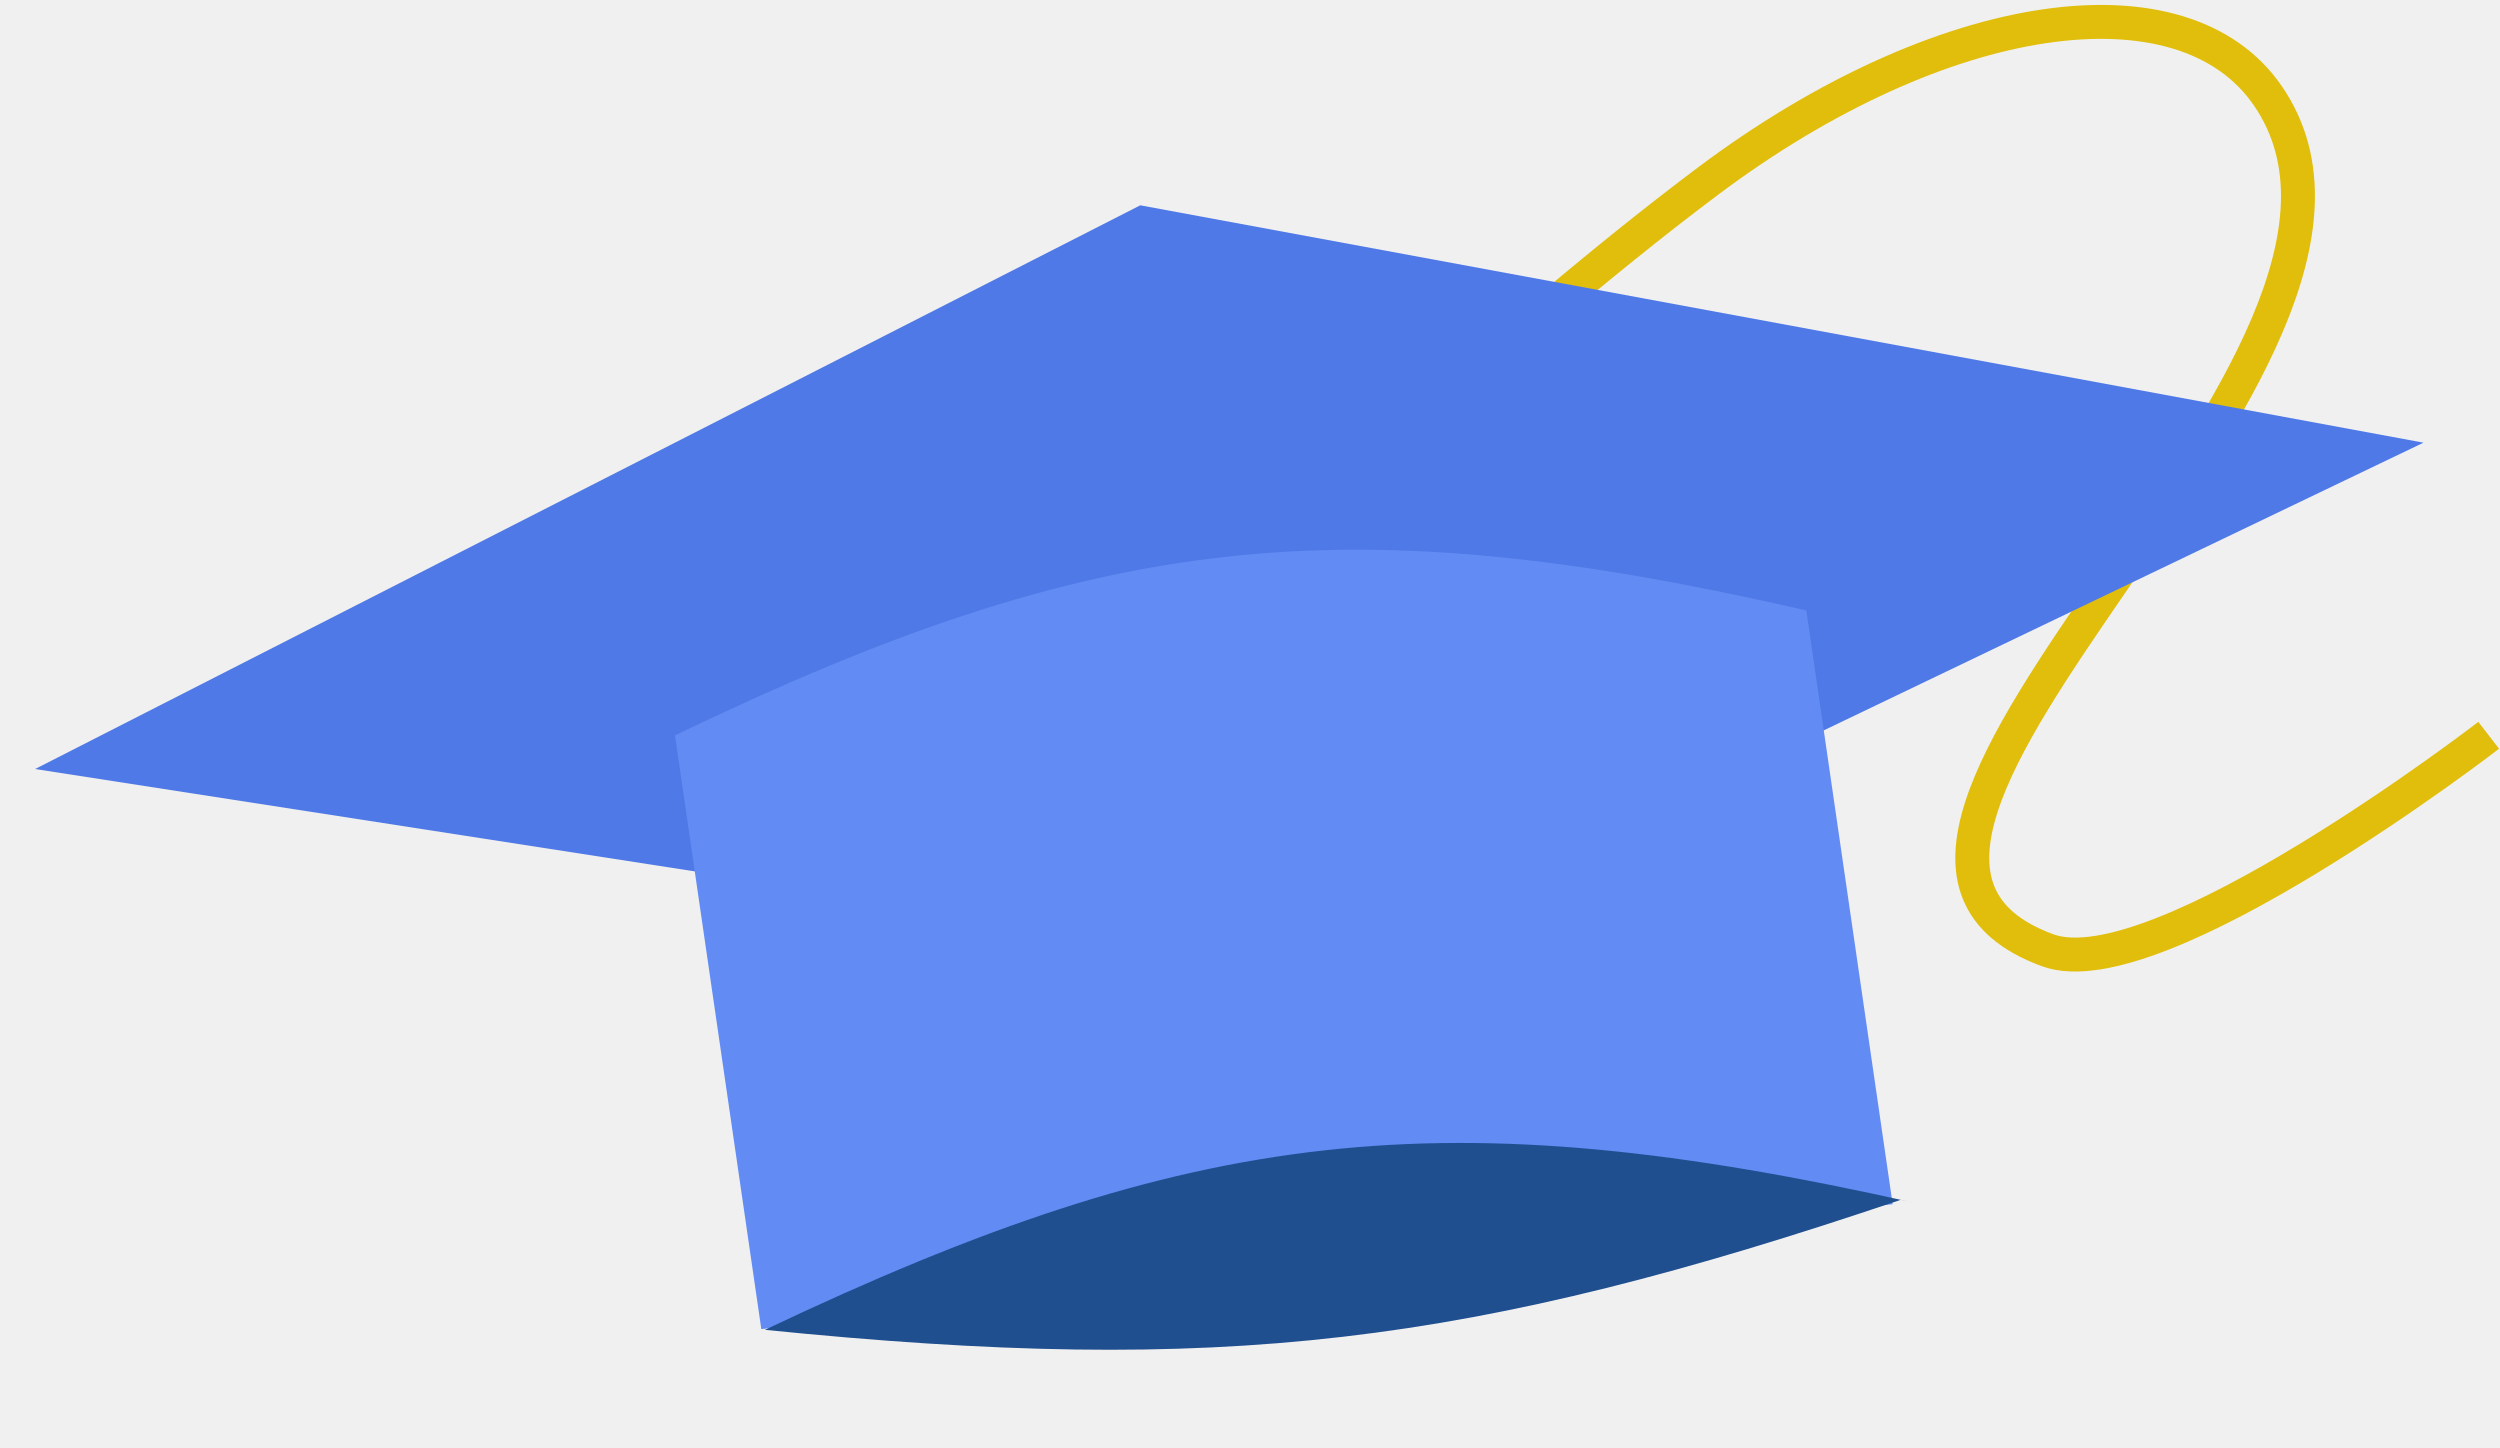
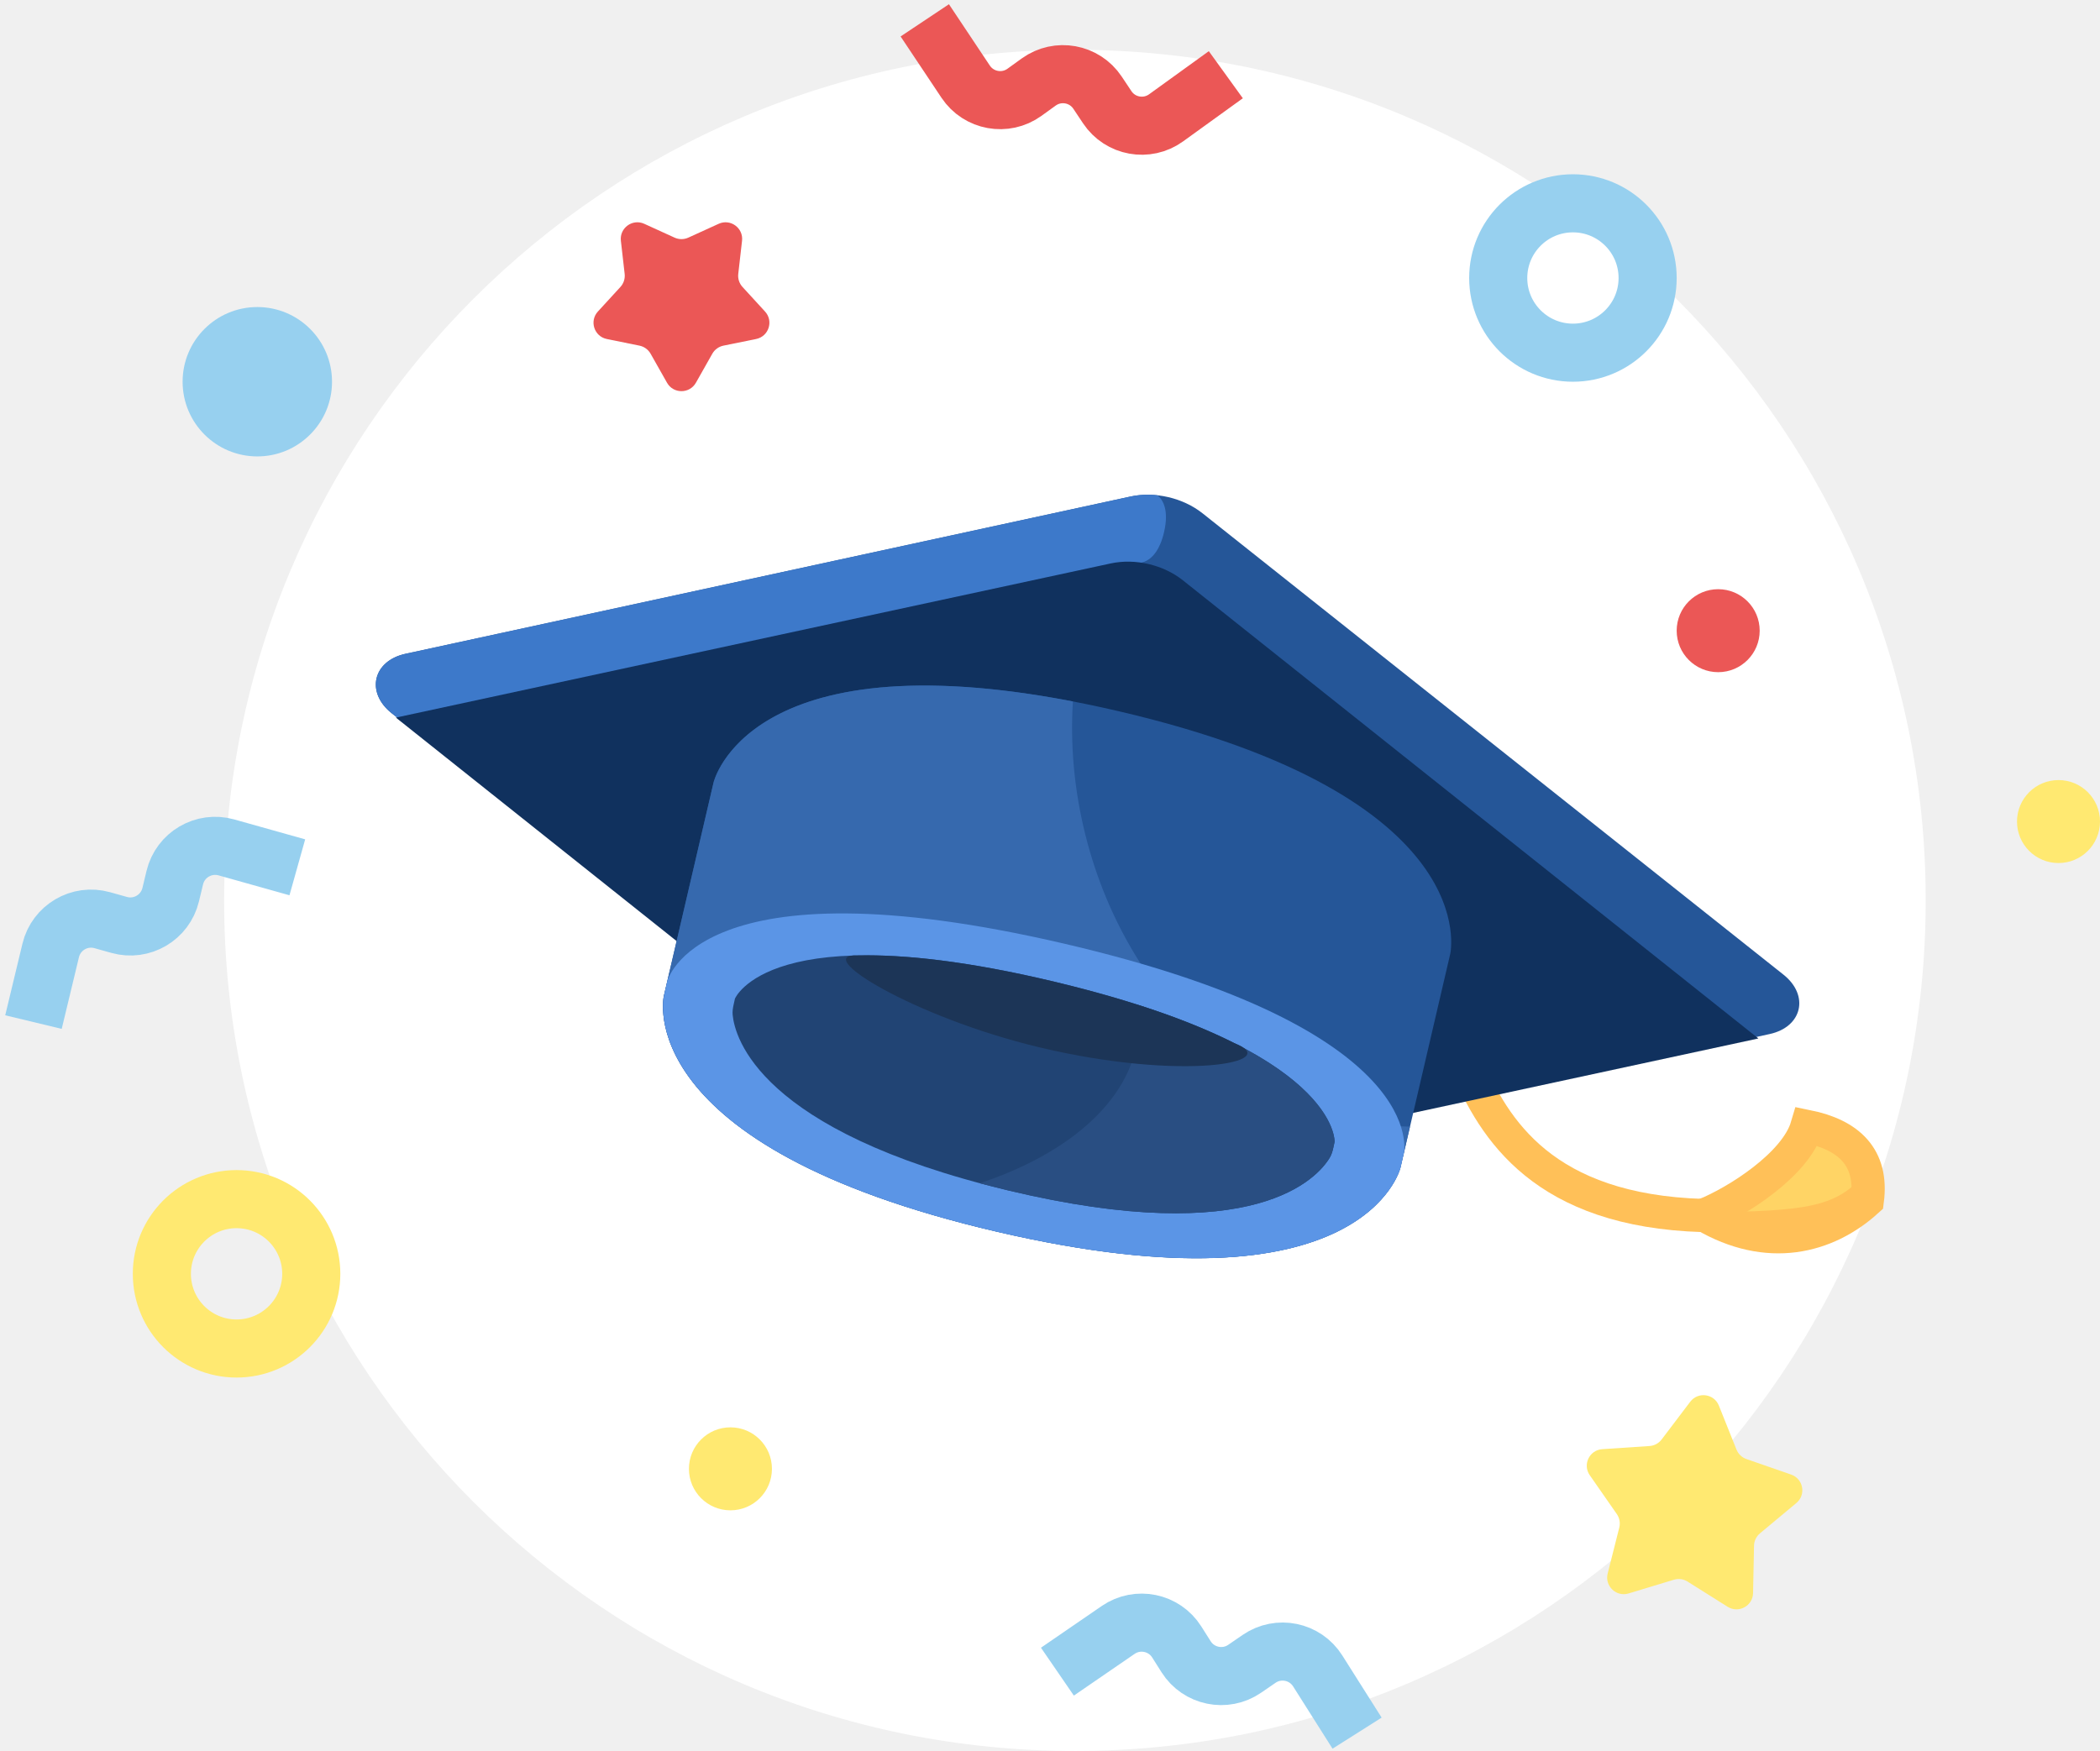
- <svg xmlns="http://www.w3.org/2000/svg" width="221" height="128" viewBox="0 0 221 128" fill="none">
-   <path d="M108 53.5C108 53.5 131.136 30.888 151 16C171.625 0.542 193 -2.5 200.5 8.5C216.34 31.732 154.613 74.288 181 84C190.712 87.575 220 65 220 65" stroke="#E0BE0B" stroke-width="3" />
-   <path d="M100.8 18.149L3.1 67.982L117.192 85.687L214.236 39.132L100.8 18.149Z" fill="#4F79E6" />
-   <path d="M59.668 65.004C96.968 47.042 118.795 44.574 159.679 53.962L167.311 106.449L67.3 117.492L59.668 65.004Z" fill="#628BF3" />
-   <path d="M67.619 117.558C105.559 99.525 127.742 97.018 169.259 106.336L168.031 106.062C130.021 118.928 108.056 121.65 67.619 117.558Z" fill="#204F8F" />
+ <svg xmlns="http://www.w3.org/2000/svg" width="253" height="211" viewBox="0 0 253 211" fill="none">
+   <circle cx="129.501" cy="108.5" r="102.5" fill="white" />
+   <circle cx="31" cy="46" r="9" fill="#97D0EF" />
+   <circle cx="189.5" cy="33.5" r="9" stroke="#97D0EF" stroke-width="7" />
+   <circle cx="28.5" cy="153.5" r="9" stroke="#FFE971" stroke-width="7" />
+   <circle cx="248" cy="99" r="5" fill="#FFE971" />
+   <circle cx="88" cy="177" r="5" fill="#FFE971" />
+   <circle cx="207" cy="76" r="5" fill="#EB5756" />
+   <path d="M161.625 205.893L158.748 201.346C157.232 198.95 154.029 198.293 151.692 199.898L149.953 201.093C147.616 202.698 144.413 202.041 142.897 199.645L141.769 197.862C140.253 195.466 137.05 194.809 134.713 196.414L130.278 199.46" stroke="#97D0EF" stroke-width="7" stroke-linecap="square" stroke-linejoin="round" />
+   <path d="M32.451 103.568L27.271 102.114C24.541 101.348 21.721 103.003 21.058 105.759L20.565 107.811C19.902 110.568 17.082 112.222 14.352 111.456L12.321 110.886C9.591 110.119 6.771 111.774 6.108 114.531L4.85 119.762" stroke="#97D0EF" stroke-width="7" stroke-linecap="square" stroke-linejoin="round" />
+   <path d="M113.354 5.363L116.338 9.84C117.91 12.199 121.128 12.78 123.426 11.12L125.137 9.885C127.435 8.225 130.653 8.806 132.225 11.165L133.395 12.921C134.967 15.281 138.185 15.862 140.483 14.202L144.845 11.052" stroke="#EB5756" stroke-width="7" stroke-linecap="square" stroke-linejoin="round" />
+   <path d="M203.633 168.916C204.573 167.676 206.506 167.936 207.084 169.38L209.204 174.676C209.42 175.214 209.858 175.632 210.405 175.822L215.793 177.693C217.263 178.204 217.613 180.123 216.418 181.119L212.037 184.772C211.592 185.143 211.329 185.688 211.318 186.268L211.203 191.971C211.171 193.526 209.455 194.452 208.138 193.623L203.31 190.585C202.82 190.277 202.22 190.196 201.665 190.364L196.206 192.017C194.717 192.468 193.306 191.121 193.687 189.613L195.084 184.082C195.226 183.521 195.118 182.925 194.787 182.45L191.528 177.768C190.639 176.491 191.484 174.733 193.036 174.63L198.727 174.25C199.305 174.211 199.838 173.924 200.188 173.462L203.633 168.916Z" fill="#FFE971" />
+   <path d="M83.841 46.121C83.075 47.475 81.124 47.475 80.359 46.121L78.383 42.627C78.098 42.123 77.608 41.767 77.04 41.651L73.107 40.852C71.583 40.542 70.98 38.687 72.031 37.541L74.743 34.582C75.135 34.155 75.322 33.579 75.256 33.004L74.801 29.016C74.625 27.47 76.203 26.324 77.618 26.969L81.27 28.634C81.797 28.875 82.402 28.875 82.929 28.634L86.581 26.969C87.997 26.324 89.575 27.47 89.398 29.016L88.943 33.004C88.877 33.579 89.064 34.155 89.456 34.582L92.168 37.541C93.219 38.687 92.617 40.542 91.092 40.852L87.159 41.651C86.591 41.767 86.101 42.123 85.816 42.627L83.841 46.121Z" fill="#EB5756" />
+   <path d="M177 129C180.5 137 187 146.5 207 146.5" stroke="#FFC058" stroke-width="4" />
+   <path d="M217.698 135.736C216.34 140.342 209.233 144.84 205.307 146.417C212.945 150.9 220.032 149.166 224.969 144.674C225.649 139.454 222.743 136.763 217.698 135.736Z" fill="#FFD465" stroke="#FFC058" stroke-width="4" />
+   <path d="M205.278 146.089C212.959 151.06 220.036 149.222 224.939 144.347C225.072 143.155 225.05 142.083 224.885 141.122C221.5 145.5 217.765 145.951 205.278 146.089Z" fill="#FFC058" />
+   <path d="M47.188 85.948C44.033 83.441 44.919 79.639 48.857 78.784L136.195 59.835C139.13 59.199 142.53 59.99 144.882 61.859L214.861 117.446C218.016 119.952 217.13 123.755 213.192 124.609L125.855 143.558C122.919 144.195 119.519 143.403 117.167 141.535L47.188 85.948Z" fill="#255698" />
+   <path fill-rule="evenodd" clip-rule="evenodd" d="M139.454 59.683C138.355 59.561 137.247 59.606 136.197 59.834L48.859 78.783C44.921 79.637 44.036 83.44 47.191 85.947L117.17 141.534C118.27 142.408 119.599 143.046 121.003 143.413L136.725 67.823C136.725 67.823 139.243 68.409 140.238 64.136C140.861 61.458 140.106 60.228 139.454 59.683Z" fill="#3D79CA" />
+   <path d="M47.697 86.473L133.822 67.895C136.76 67.262 140.159 68.057 142.508 69.928L211.842 125.139L125.717 143.716C122.78 144.349 119.38 143.554 117.031 141.684L47.697 86.473Z" fill="#10315E" />
+   <path d="M134.751 85.698C179.125 96.033 174.716 114.964 174.716 114.964L168.727 140.679C168.727 140.68 164.514 158.766 120.14 148.431C75.767 138.096 79.978 120.011 79.978 120.01L79.978 120.01L85.968 94.295C85.968 94.295 90.376 75.364 134.751 85.698Z" fill="#255698" />
+   <path fill-rule="evenodd" clip-rule="evenodd" d="M169.873 135.757C152.163 135.603 135.443 120.86 130.54 99.677C129.35 94.534 128.952 89.427 129.259 84.527C90.006 76.954 85.967 94.295 85.967 94.295L79.978 120.011L79.978 120.011C79.978 120.012 75.766 138.097 120.14 148.432C164.514 158.766 168.726 140.681 168.726 140.68L169.873 135.757Z" fill="#3669AE" />
+   <path d="M128.226 113.718C172.6 124.053 169.128 138.962 169.128 138.962L168.74 140.668C168.737 140.682 168.736 140.684 168.733 140.699C168.617 141.161 163.938 158.64 120.149 148.441C76.362 138.243 79.884 120.498 79.985 120.03C79.988 120.015 79.988 120.013 79.992 119.999L80.38 118.293C80.38 118.293 83.852 103.384 128.226 113.718Z" fill="#5B95E6" />
+   <path d="M127.045 118.305C161.363 126.514 160.786 137.601 160.786 137.601L160.63 138.317C160.539 138.733 160.422 139.141 160.199 139.511C158.764 141.889 151.299 150.587 121.437 143.444C91.427 136.266 88.523 125.001 88.267 122.286C88.229 121.884 88.291 121.488 88.376 121.099L88.542 120.343C88.542 120.343 92.728 110.097 127.045 118.305Z" fill="#214474" />
+   <path fill-rule="evenodd" clip-rule="evenodd" d="M118.038 142.584C129.194 138.889 136.739 132.113 137.17 124.006C137.223 123.013 137.168 122.028 137.01 121.055C161.244 128.785 160.786 137.601 160.786 137.601L160.629 138.317C160.538 138.733 160.421 139.14 160.198 139.51C158.763 141.889 151.299 150.587 121.436 143.444C120.263 143.163 119.13 142.876 118.038 142.584Z" fill="#294E82" />
+   <path d="M103.349 115.129C108.944 115.017 116.598 115.806 127.045 118.305C136.803 120.639 143.739 123.206 148.67 125.684C154.857 128.032 142.453 130.328 125.206 126.203C110.01 122.568 97.624 114.904 103.349 115.129Z" fill="#1C3557" />
</svg>
